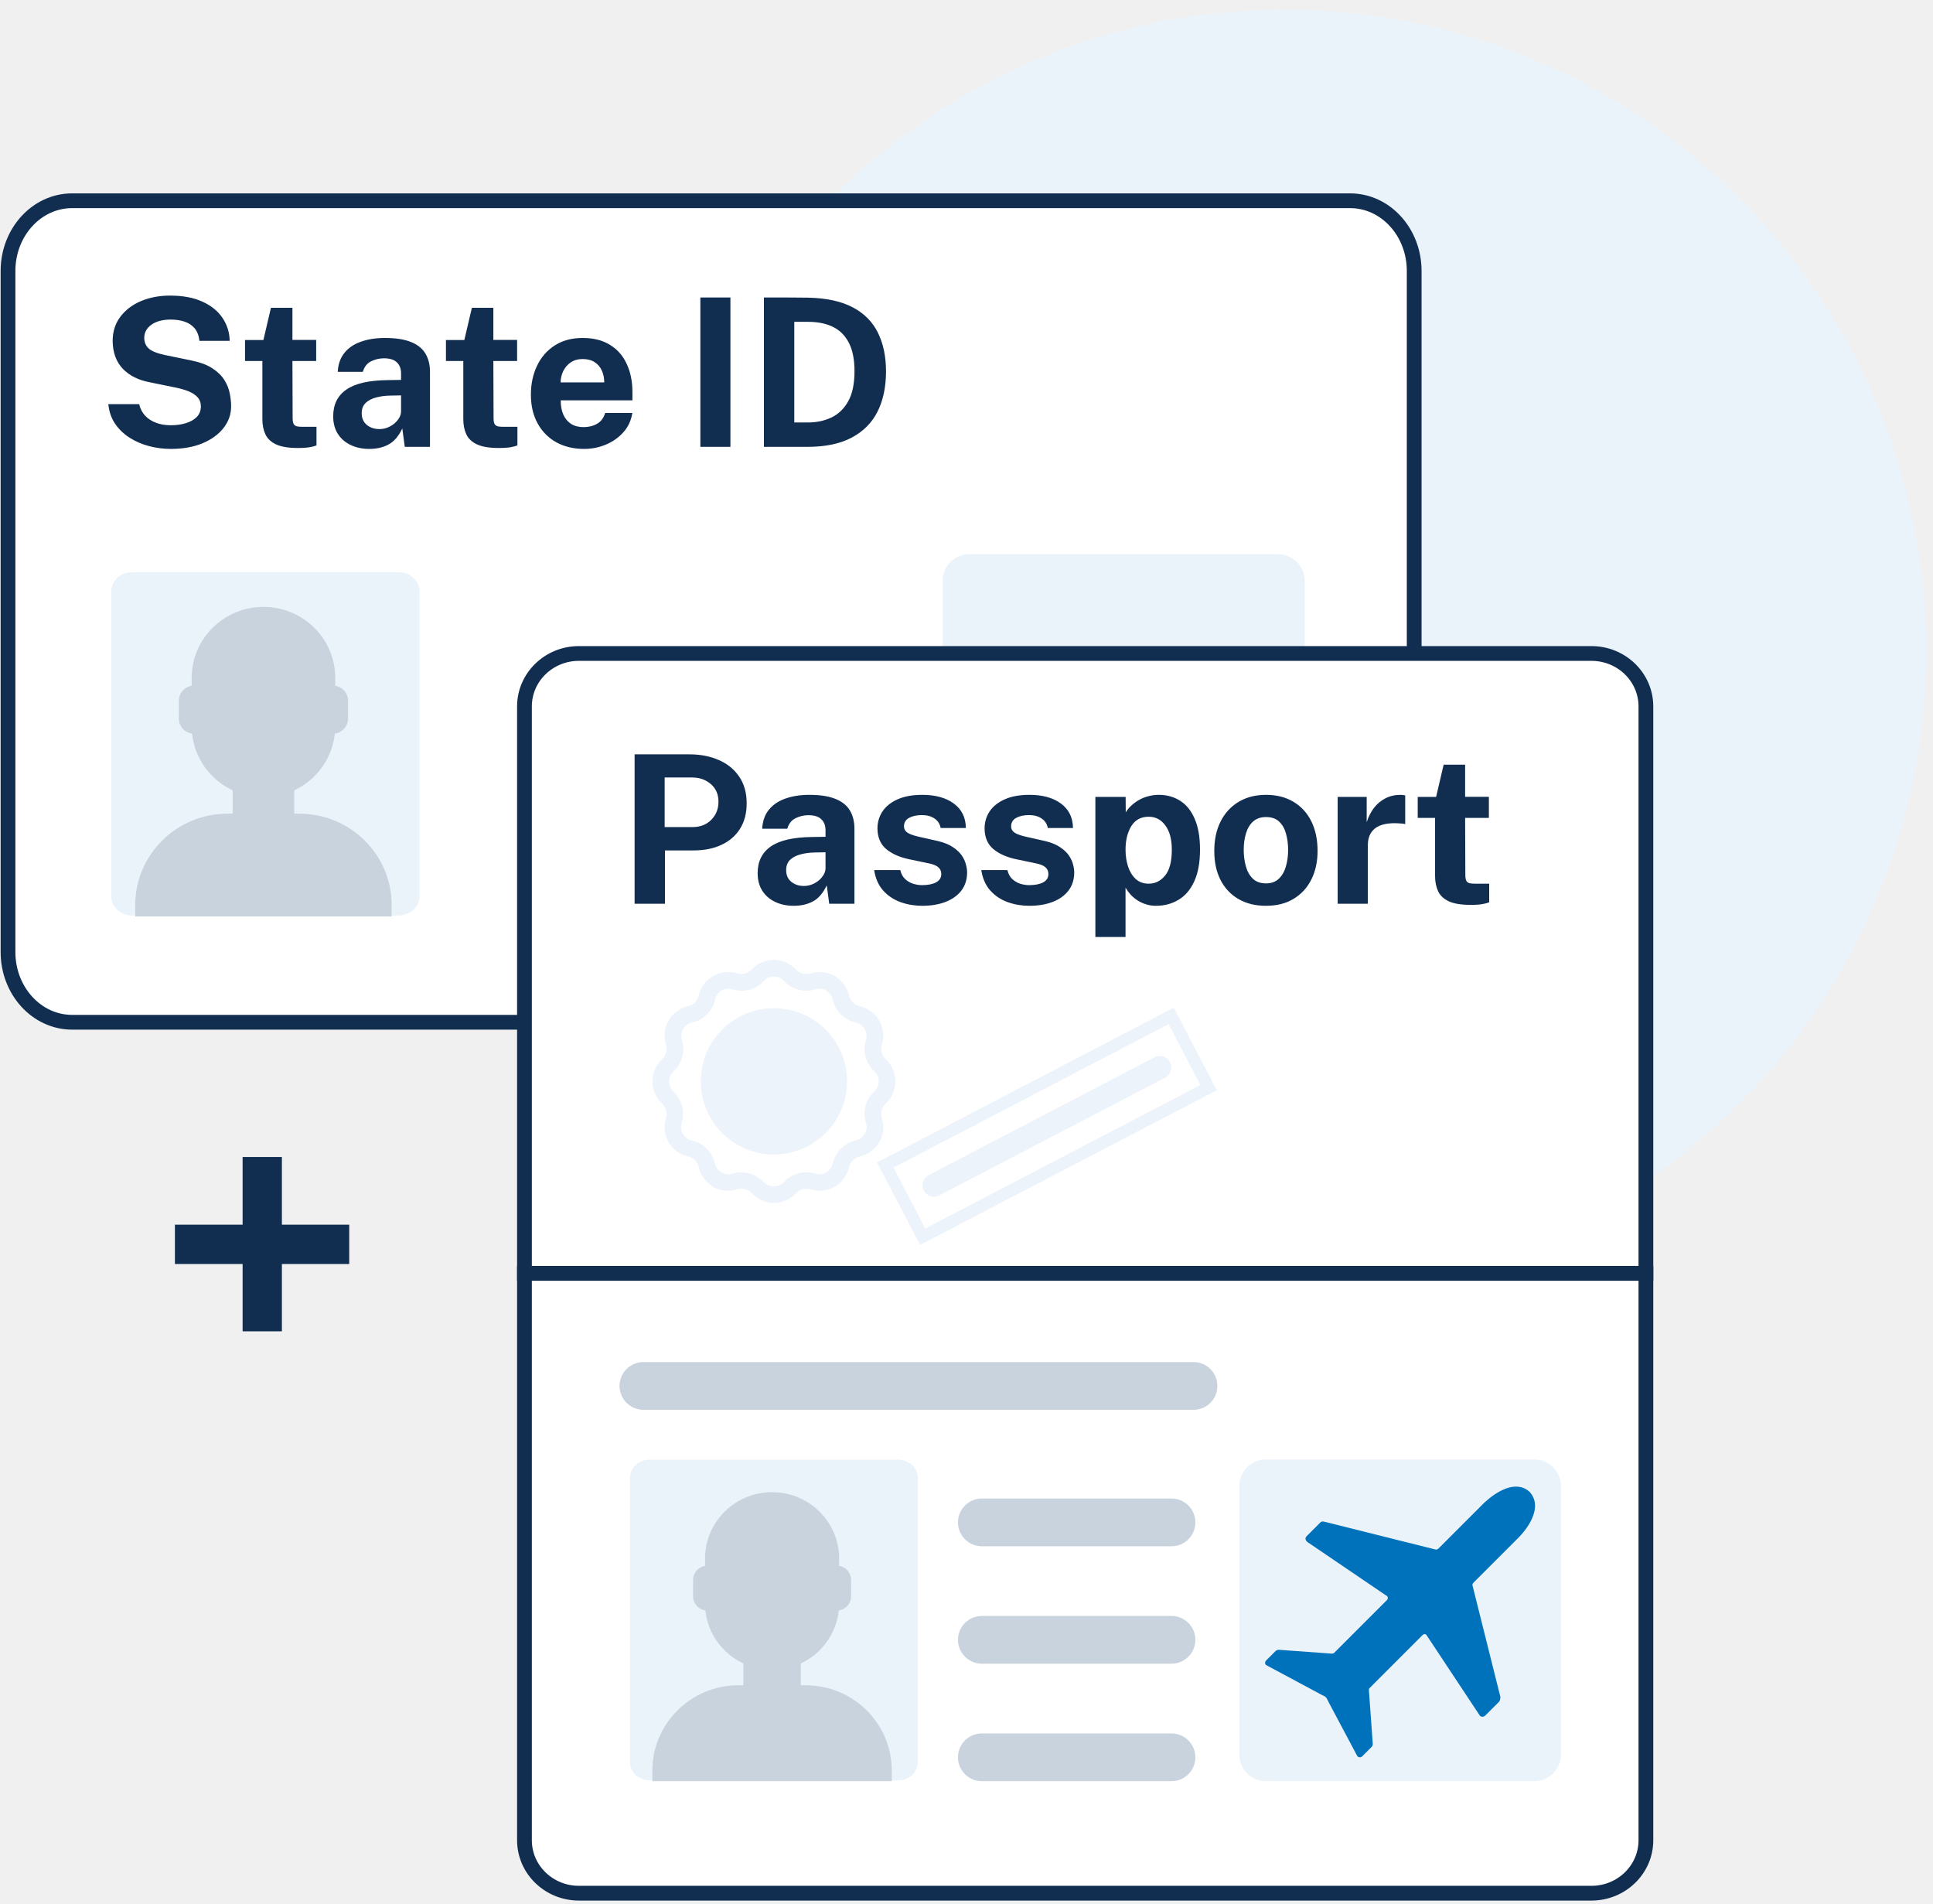
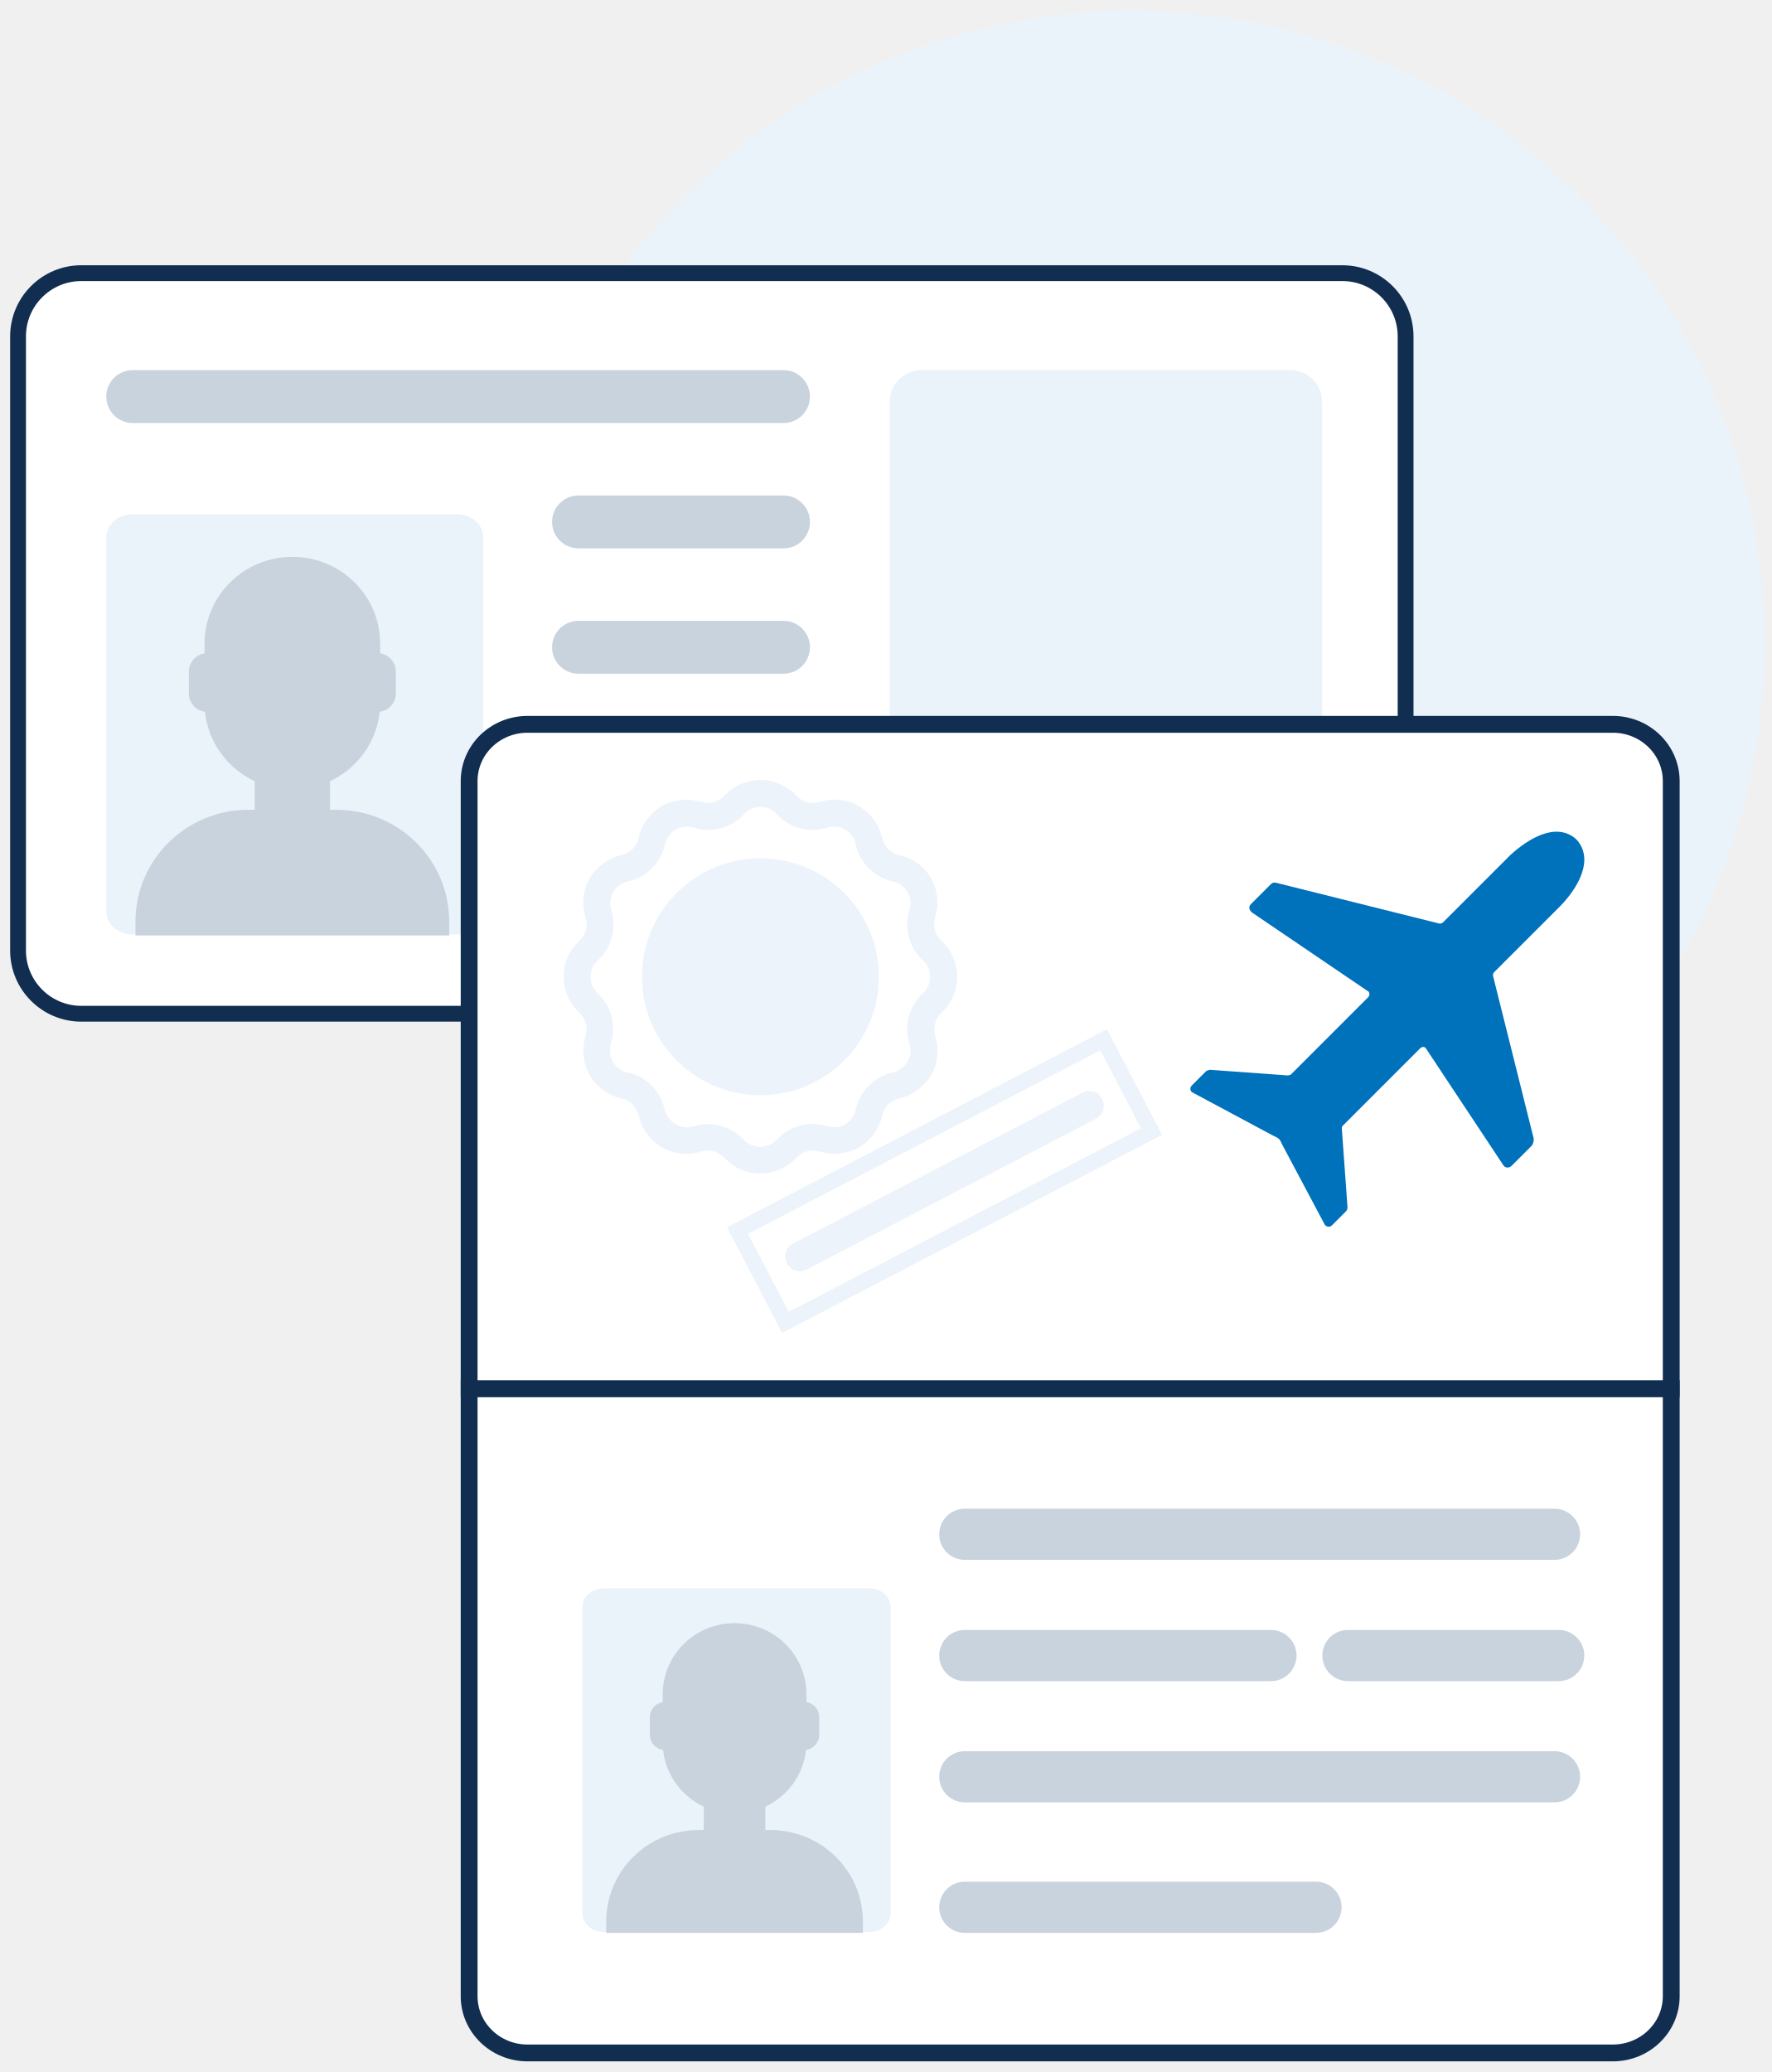
- <svg xmlns="http://www.w3.org/2000/svg" width="131" height="129" viewBox="0 0 131 129" fill="none">
-   <circle cx="87.09" cy="44.101" r="43.453" fill="#EBF3FA" />
-   <path fill-rule="evenodd" clip-rule="evenodd" d="M91.495 69.265H4.888C2.489 69.265 0.543 67.135 0.543 64.51V18.357C0.543 15.731 2.489 13.602 4.888 13.602H91.495C93.895 13.602 95.84 15.731 95.84 18.357V64.51C95.84 67.135 93.895 69.265 91.495 69.265" fill="white" />
-   <path fill-rule="evenodd" clip-rule="evenodd" d="M91.495 69.265H4.888C2.489 69.265 0.543 67.135 0.543 64.51V18.357C0.543 15.731 2.489 13.602 4.888 13.602H91.495C93.895 13.602 95.84 15.731 95.84 18.357V64.51C95.84 67.135 93.895 69.265 91.495 69.265Z" stroke="#112E51" />
-   <path d="M63.883 39.35C63.883 38.358 64.686 37.555 65.678 37.555H86.625C87.617 37.555 88.42 38.358 88.42 39.35V60.297C88.42 61.288 87.617 62.092 86.625 62.092H65.678C64.686 62.092 63.883 61.288 63.883 60.297V39.35Z" fill="#EBF3FA" />
-   <path fill-rule="evenodd" clip-rule="evenodd" d="M26.988 62.036H8.983C8.188 62.036 7.543 61.457 7.543 60.743V40.055C7.543 39.341 8.188 38.762 8.983 38.762H26.988C27.784 38.762 28.429 39.341 28.429 40.055V60.743C28.429 61.457 27.784 62.036 26.988 62.036Z" fill="#EBF3FA" />
-   <mask id="mask0_276_11096" style="mask-type:luminance" maskUnits="userSpaceOnUse" x="9" y="41" width="18" height="22">
-     <path fill-rule="evenodd" clip-rule="evenodd" d="M12.988 45.935V46.466C12.495 46.547 12.119 46.971 12.119 47.483V47.483V48.686C12.119 49.207 12.508 49.636 13.014 49.707V49.707C13.194 51.41 14.27 52.849 15.768 53.552V53.552V55.133H15.421C11.965 55.133 9.164 57.904 9.164 61.323V61.323V62.096H26.543V61.323C26.543 57.904 23.742 55.133 20.287 55.133V55.133H19.939V53.552C21.437 52.849 22.514 51.41 22.693 49.707V49.707C23.199 49.636 23.588 49.207 23.588 48.686V48.686V47.483C23.588 46.971 23.213 46.547 22.72 46.466V46.466V45.935C22.72 43.277 20.541 41.121 17.854 41.121V41.121C15.166 41.121 12.988 43.277 12.988 45.935V45.935Z" fill="white" />
+ <svg xmlns="http://www.w3.org/2000/svg" width="112" height="131" viewBox="0 0 112 131" fill="none">
+   <circle cx="71.57" cy="40.681" r="40" fill="#EBF3FA" />
+   <path fill-rule="evenodd" clip-rule="evenodd" d="M84.866 64.093H5.141C2.932 64.093 1.141 62.301 1.141 60.093V21.27C1.141 19.061 2.932 17.27 5.141 17.27H84.866C87.075 17.27 88.866 19.061 88.866 21.27V60.093C88.866 62.301 87.075 64.093 84.866 64.093Z" fill="white" />
+   <path fill-rule="evenodd" clip-rule="evenodd" d="M84.866 64.093H5.141C2.932 64.093 1.141 62.301 1.141 60.093V21.27C1.141 19.061 2.932 17.27 5.141 17.27H84.866C87.075 17.27 88.866 19.061 88.866 21.27V60.093C88.866 62.301 87.075 64.093 84.866 64.093Z" stroke="#112E51" />
+   <path fill-rule="evenodd" clip-rule="evenodd" d="M28.912 59.077H8.363C7.455 59.077 6.719 58.415 6.719 57.601V33.989C6.719 33.175 7.455 32.514 8.363 32.514H28.912C29.819 32.514 30.556 33.175 30.556 33.989V57.601C30.556 58.415 29.819 59.077 28.912 59.077Z" fill="#EBF3FA" />
+   <mask id="mask0_628_24298" style="mask-type:luminance" maskUnits="userSpaceOnUse" x="8" y="35" width="21" height="25">
+     <path fill-rule="evenodd" clip-rule="evenodd" d="M12.93 40.7V41.306C12.368 41.399 11.939 41.883 11.939 42.466V43.84C11.939 44.434 12.383 44.924 12.96 45.005C13.165 46.949 14.394 48.591 16.104 49.393V51.197H15.707C11.763 51.197 8.566 54.36 8.566 58.262V59.144H28.401V58.262C28.401 54.36 25.204 51.197 21.261 51.197H20.864V49.393C22.573 48.591 23.802 46.949 24.007 45.005C24.585 44.924 25.029 44.434 25.029 43.84V42.466C25.029 41.883 24.6 41.399 24.037 41.306V40.7C24.037 37.666 21.551 35.206 18.484 35.206C15.417 35.206 12.93 37.666 12.93 40.7Z" fill="white" />
  </mask>
-   <g mask="url(#mask0_276_11096)">
-     <path fill-rule="evenodd" clip-rule="evenodd" d="M2.781 65.696H32.924V37.52H2.781V65.696Z" fill="#C8D3DD" />
+   <g mask="url(#mask0_628_24298)">
+     <path fill-rule="evenodd" clip-rule="evenodd" d="M1.281 63.254H35.683V31.097H1.281V63.254Z" fill="#C8D3DD" />
  </g>
-   <rect x="35.643" y="45.18" width="21.063" height="3.201" rx="1.6" fill="#C8D3DD" />
-   <rect x="35.643" y="51.957" width="15.892" height="3.201" rx="1.6" fill="#C8D3DD" />
-   <rect x="35.643" y="58.738" width="15.892" height="3.201" rx="1.6" fill="#C8D3DD" />
-   <path d="M11.576 30.417C11.076 30.417 10.586 30.354 10.106 30.228C9.625 30.102 9.186 29.913 8.79 29.661C8.393 29.409 8.064 29.094 7.803 28.716C7.546 28.338 7.392 27.895 7.341 27.386H9.434C9.504 27.694 9.637 27.953 9.833 28.163C10.029 28.373 10.276 28.534 10.575 28.646C10.873 28.758 11.205 28.814 11.569 28.814C11.942 28.814 12.283 28.768 12.591 28.674C12.899 28.581 13.146 28.441 13.333 28.254C13.519 28.063 13.613 27.825 13.613 27.54C13.613 27.284 13.536 27.074 13.382 26.91C13.232 26.747 13.029 26.614 12.773 26.511C12.516 26.409 12.224 26.325 11.898 26.259L10.148 25.902C9.382 25.758 8.776 25.454 8.328 24.992C7.88 24.526 7.649 23.905 7.635 23.13C7.63 22.496 7.798 21.947 8.139 21.485C8.484 21.019 8.951 20.659 9.539 20.407C10.131 20.155 10.794 20.029 11.527 20.029C12.399 20.029 13.132 20.167 13.725 20.442C14.322 20.713 14.775 21.082 15.083 21.548C15.395 22.01 15.556 22.526 15.566 23.095H13.515C13.477 22.741 13.37 22.458 13.193 22.248C13.015 22.038 12.787 21.887 12.507 21.793C12.231 21.7 11.916 21.653 11.562 21.653C11.291 21.653 11.044 21.684 10.82 21.744C10.6 21.805 10.414 21.891 10.26 22.003C10.106 22.111 9.987 22.239 9.903 22.388C9.819 22.538 9.777 22.706 9.777 22.892C9.777 23.186 9.875 23.424 10.071 23.606C10.267 23.788 10.633 23.938 11.17 24.054L12.906 24.411C13.526 24.533 14.019 24.712 14.383 24.95C14.751 25.188 15.027 25.457 15.209 25.755C15.395 26.054 15.517 26.36 15.573 26.672C15.633 26.98 15.664 27.265 15.664 27.526C15.664 28.072 15.491 28.565 15.146 29.003C14.805 29.437 14.329 29.783 13.718 30.039C13.106 30.291 12.392 30.417 11.576 30.417ZM21.428 24.46H19.818L19.832 28.317C19.832 28.495 19.853 28.628 19.895 28.716C19.941 28.8 20.011 28.856 20.105 28.884C20.203 28.908 20.326 28.919 20.476 28.919H21.449V30.179C21.355 30.221 21.208 30.261 21.008 30.298C20.812 30.336 20.536 30.354 20.182 30.354C19.547 30.354 19.055 30.273 18.705 30.109C18.359 29.946 18.119 29.717 17.984 29.423C17.848 29.129 17.781 28.789 17.781 28.401V24.46H16.605V23.039H17.851L18.362 20.855H19.818V23.032H21.428V24.46ZM25.024 30.417C24.562 30.417 24.146 30.331 23.778 30.158C23.409 29.986 23.117 29.736 22.903 29.409C22.688 29.078 22.581 28.677 22.581 28.205C22.581 27.412 22.877 26.81 23.47 26.399C24.062 25.984 24.998 25.769 26.277 25.755L27.18 25.741V25.307C27.18 24.976 27.082 24.722 26.886 24.544C26.695 24.362 26.396 24.274 25.99 24.278C25.691 24.283 25.407 24.353 25.136 24.488C24.87 24.624 24.688 24.859 24.59 25.195H22.889C22.917 24.673 23.069 24.243 23.344 23.907C23.619 23.567 23.992 23.315 24.464 23.151C24.94 22.983 25.479 22.899 26.081 22.899C26.823 22.899 27.418 22.993 27.866 23.179C28.314 23.361 28.638 23.625 28.839 23.97C29.04 24.311 29.14 24.717 29.14 25.188V30.277H27.432L27.264 29.031C27.017 29.554 26.706 29.916 26.333 30.116C25.964 30.317 25.528 30.417 25.024 30.417ZM25.71 29.073C25.896 29.073 26.076 29.041 26.249 28.975C26.426 28.905 26.582 28.814 26.718 28.702C26.858 28.586 26.97 28.455 27.054 28.31C27.138 28.166 27.18 28.016 27.18 27.862V26.791L26.445 26.805C26.104 26.81 25.787 26.852 25.493 26.931C25.199 27.006 24.961 27.13 24.779 27.302C24.602 27.475 24.513 27.708 24.513 28.002C24.513 28.338 24.63 28.602 24.863 28.793C25.096 28.98 25.378 29.073 25.71 29.073ZM35.045 24.46H33.435L33.449 28.317C33.449 28.495 33.47 28.628 33.512 28.716C33.558 28.8 33.628 28.856 33.722 28.884C33.82 28.908 33.943 28.919 34.093 28.919H35.066V30.179C34.972 30.221 34.825 30.261 34.625 30.298C34.429 30.336 34.153 30.354 33.799 30.354C33.164 30.354 32.672 30.273 32.322 30.109C31.976 29.946 31.736 29.717 31.601 29.423C31.465 29.129 31.398 28.789 31.398 28.401V24.46H30.222V23.039H31.468L31.979 20.855H33.435V23.032H35.045V24.46ZM38.002 27.127C37.998 27.496 38.056 27.818 38.177 28.093C38.299 28.364 38.474 28.574 38.702 28.723C38.936 28.868 39.216 28.94 39.542 28.94C39.892 28.94 40.198 28.866 40.459 28.716C40.725 28.567 40.91 28.322 41.012 27.981H42.853C42.774 28.495 42.569 28.933 42.237 29.297C41.911 29.661 41.514 29.939 41.047 30.13C40.581 30.322 40.095 30.417 39.591 30.417C38.877 30.417 38.247 30.268 37.701 29.969C37.16 29.666 36.738 29.239 36.434 28.688C36.131 28.138 35.979 27.489 35.979 26.742C35.979 26.019 36.117 25.368 36.392 24.789C36.668 24.206 37.067 23.746 37.589 23.41C38.117 23.07 38.749 22.899 39.486 22.899C40.224 22.899 40.842 23.056 41.341 23.368C41.845 23.676 42.223 24.108 42.475 24.663C42.732 25.214 42.86 25.851 42.86 26.574V27.127H38.002ZM37.995 25.909H40.949C40.949 25.62 40.896 25.354 40.788 25.111C40.681 24.869 40.518 24.677 40.298 24.537C40.084 24.397 39.813 24.327 39.486 24.327C39.169 24.327 38.898 24.404 38.674 24.558C38.455 24.708 38.287 24.904 38.17 25.146C38.054 25.389 37.995 25.643 37.995 25.909ZM47.464 20.155H49.501V30.277H47.464V20.155ZM51.771 20.155C51.822 20.155 51.964 20.155 52.198 20.155C52.436 20.155 52.713 20.155 53.031 20.155C53.353 20.155 53.672 20.158 53.99 20.162C54.312 20.162 54.58 20.165 54.795 20.169C56.022 20.197 57.023 20.417 57.798 20.827C58.572 21.238 59.139 21.812 59.499 22.549C59.863 23.287 60.045 24.159 60.045 25.167C60.045 26.217 59.853 27.125 59.471 27.89C59.088 28.651 58.502 29.239 57.714 29.654C56.93 30.07 55.933 30.277 54.725 30.277H51.771V20.155ZM53.829 21.807V28.625H54.767C55.345 28.625 55.87 28.513 56.342 28.289C56.818 28.065 57.198 27.699 57.483 27.19C57.767 26.682 57.91 26.003 57.91 25.153C57.91 24.365 57.784 23.725 57.532 23.235C57.28 22.741 56.92 22.379 56.454 22.15C55.987 21.922 55.434 21.807 54.795 21.807H53.829Z" fill="#112E51" />
-   <path fill-rule="evenodd" clip-rule="evenodd" d="M107.85 128.277H39.299C37.26 128.277 35.607 126.671 35.607 124.689V89.865C35.607 87.884 35.607 86.277 35.607 86.277H111.542C111.542 86.277 111.542 87.884 111.542 89.865V124.689C111.542 126.671 109.889 128.277 107.85 128.277Z" fill="white" />
-   <path fill-rule="evenodd" clip-rule="evenodd" d="M107.851 128.277H39.235C37.196 128.277 35.543 126.671 35.543 124.689V89.865C35.543 87.884 35.543 86.277 35.543 86.277L111.543 86.277C111.543 86.277 111.543 87.884 111.543 89.865V107.277V124.689C111.543 126.671 109.89 128.277 107.851 128.277Z" stroke="#112E51" />
-   <rect x="64.922" y="101.535" width="16.089" height="3.234" rx="1.617" fill="#C8D3DD" />
-   <rect x="41.986" y="92.289" width="40.518" height="3.234" rx="1.617" fill="#C8D3DD" />
-   <rect x="64.922" y="117.453" width="16.089" height="3.234" rx="1.617" fill="#C8D3DD" />
-   <rect x="64.922" y="109.492" width="16.089" height="3.234" rx="1.617" fill="#C8D3DD" />
-   <path fill-rule="evenodd" clip-rule="evenodd" d="M111.401 86.277H35.543C35.543 86.277 35.543 84.671 35.543 82.689V47.865C35.543 45.884 37.196 44.277 39.234 44.277H107.71C109.748 44.277 111.401 45.884 111.401 47.865V82.689C111.401 84.671 111.401 86.277 111.401 86.277Z" fill="white" />
-   <path fill-rule="evenodd" clip-rule="evenodd" d="M111.543 86.277H35.543C35.543 86.277 35.543 84.671 35.543 82.689V47.865C35.543 45.884 37.196 44.277 39.234 44.277H107.851C109.89 44.277 111.543 45.884 111.543 47.865V82.689C111.543 84.671 111.543 86.277 111.543 86.277Z" stroke="#112E51" />
-   <path fill-rule="evenodd" clip-rule="evenodd" d="M60.854 120.631H44.044C43.302 120.631 42.699 120.091 42.699 119.424V100.11C42.699 99.443 43.302 98.902 44.044 98.902H60.854C61.596 98.902 62.198 99.443 62.198 100.11V119.424C62.198 120.091 61.596 120.631 60.854 120.631Z" fill="#EBF3FA" />
-   <mask id="mask1_276_11096" style="mask-type:luminance" maskUnits="userSpaceOnUse" x="44" y="101" width="17" height="20">
-     <path fill-rule="evenodd" clip-rule="evenodd" d="M47.781 105.6V106.095C47.321 106.171 46.97 106.567 46.97 107.045V107.045V108.168C46.97 108.654 47.333 109.055 47.805 109.122V109.122C47.973 110.711 48.978 112.055 50.377 112.711V112.711V114.187H50.052C46.826 114.187 44.211 116.774 44.211 119.966V119.966V120.687H60.436V119.966C60.436 116.774 57.821 114.187 54.595 114.187V114.187H54.27V112.711C55.669 112.055 56.674 110.711 56.842 109.122V109.122C57.314 109.055 57.677 108.654 57.677 108.168V108.168V107.045C57.677 106.567 57.327 106.171 56.867 106.095V106.095V105.6C56.867 103.118 54.833 101.105 52.324 101.105V101.105C49.815 101.105 47.781 103.118 47.781 105.6V105.6Z" fill="white" />
+   <path d="M56.248 25.401C56.248 24.297 57.144 23.401 58.248 23.401H81.586C82.691 23.401 83.586 24.297 83.586 25.401V48.739C83.586 49.844 82.691 50.739 81.586 50.739H58.248C57.144 50.739 56.248 49.844 56.248 48.739V25.401Z" fill="#EBF3FA" />
+   <rect x="6.719" y="23.401" width="44.487" height="3.344" rx="1.672" fill="#C8D3DD" />
+   <rect x="34.904" y="31.326" width="16.303" height="3.344" rx="1.672" fill="#C8D3DD" />
+   <rect x="34.904" y="39.251" width="16.303" height="3.344" rx="1.672" fill="#C8D3DD" />
+   <rect x="34.904" y="47.176" width="16.303" height="3.344" rx="1.672" fill="#C8D3DD" />
+   <rect x="34.904" y="55.705" width="12.3" height="3.344" rx="1.672" fill="#C8D3DD" />
+   <rect x="52.674" y="55.705" width="29.972" height="3.344" rx="1.672" fill="#C8D3DD" />
+   <path fill-rule="evenodd" clip-rule="evenodd" d="M101.967 129.795H33.416C31.378 129.795 29.725 128.188 29.725 126.207V91.383C29.725 89.401 29.725 87.795 29.725 87.795H105.659C105.659 87.795 105.659 89.401 105.659 91.383V126.207C105.659 128.188 104.006 129.795 101.967 129.795Z" fill="white" />
+   <path fill-rule="evenodd" clip-rule="evenodd" d="M101.968 129.795H33.352C31.313 129.795 29.66 128.188 29.66 126.207V91.383C29.66 89.401 29.66 87.795 29.66 87.795L105.66 87.795C105.66 87.795 105.66 89.401 105.66 91.383V108.795V126.207C105.66 128.188 104.007 129.795 101.968 129.795Z" stroke="#112E51" stroke-width="1.064" />
+   <rect x="59.381" y="103.053" width="22.59" height="3.234" rx="1.617" fill="#C8D3DD" />
+   <rect x="83.603" y="103.053" width="16.561" height="3.234" rx="1.617" fill="#C8D3DD" />
+   <rect x="59.381" y="110.718" width="40.518" height="3.234" rx="1.617" fill="#C8D3DD" />
+   <rect x="59.381" y="95.387" width="40.518" height="3.234" rx="1.617" fill="#C8D3DD" />
+   <rect x="59.381" y="118.969" width="25.439" height="3.234" rx="1.617" fill="#C8D3DD" />
+   <path fill-rule="evenodd" clip-rule="evenodd" d="M105.518 87.795H29.66C29.66 87.795 29.66 86.188 29.66 84.207V49.383C29.66 47.401 31.313 45.795 33.352 45.795H101.827C103.866 45.795 105.518 47.401 105.518 49.383V84.207C105.518 86.188 105.518 87.795 105.518 87.795Z" fill="white" />
+   <path fill-rule="evenodd" clip-rule="evenodd" d="M105.66 87.795H29.66C29.66 87.795 29.66 86.188 29.66 84.207V49.383C29.66 47.401 31.313 45.795 33.352 45.795H101.969C104.007 45.795 105.66 47.401 105.66 49.383V84.207C105.66 86.188 105.66 87.795 105.66 87.795Z" stroke="#112E51" stroke-width="1.064" />
+   <path fill-rule="evenodd" clip-rule="evenodd" d="M54.971 122.148H38.161C37.419 122.148 36.816 121.607 36.816 120.941V101.626C36.816 100.96 37.419 100.419 38.161 100.419H54.971C55.713 100.419 56.316 100.96 56.316 101.626V120.941C56.316 121.607 55.713 122.148 54.971 122.148Z" fill="#EBF3FA" />
+   <mask id="mask1_628_24298" style="mask-type:luminance" maskUnits="userSpaceOnUse" x="38" y="102" width="17" height="21">
+     <path fill-rule="evenodd" clip-rule="evenodd" d="M41.898 107.115V107.611C41.438 107.687 41.087 108.083 41.087 108.56V109.684C41.087 110.17 41.45 110.571 41.922 110.637C42.09 112.227 43.095 113.57 44.494 114.226V115.702H44.169C40.943 115.702 38.328 118.29 38.328 121.481V122.203H54.553V121.481C54.553 118.29 51.938 115.702 48.712 115.702H48.388V114.226C49.786 113.57 50.791 112.227 50.959 110.637C51.431 110.571 51.795 110.17 51.795 109.684V108.56C51.795 108.083 51.444 107.687 50.984 107.611V107.115C50.984 104.634 48.95 102.621 46.441 102.621C43.932 102.621 41.898 104.634 41.898 107.115Z" fill="white" />
  </mask>
-   <g mask="url(#mask1_276_11096)">
-     <path fill-rule="evenodd" clip-rule="evenodd" d="M38.252 124.048H66.393V97.742H38.252V124.048Z" fill="#C8D3DD" />
+   <g mask="url(#mask1_628_24298)">
+     <path fill-rule="evenodd" clip-rule="evenodd" d="M32.369 125.565H60.51V99.26H32.369V125.565Z" fill="#C8D3DD" />
  </g>
-   <path fill-rule="evenodd" clip-rule="evenodd" d="M78.964 73.017L63.653 80.999C63.273 81.197 62.803 81.05 62.605 80.669C62.407 80.289 62.555 79.82 62.935 79.621L78.246 71.639C78.627 71.441 79.095 71.589 79.294 71.969C79.492 72.35 79.345 72.819 78.964 73.017Z" fill="#EDF3FB" />
-   <rect x="59.995" y="78.937" width="21.851" height="5.48" transform="rotate(-27.5341 59.9953 78.9372)" stroke="#EDF3FB" stroke-width="0.827" />
-   <path d="M60.679 73.27C60.679 72.698 60.436 72.144 60.02 71.763C59.76 71.52 59.656 71.139 59.76 70.792C59.934 70.238 59.864 69.648 59.587 69.146C59.292 68.643 58.807 68.297 58.253 68.175C57.906 68.106 57.629 67.829 57.542 67.465C57.421 66.91 57.057 66.425 56.572 66.131C56.069 65.836 55.48 65.784 54.926 65.957C54.579 66.061 54.198 65.957 53.955 65.698C53.574 65.282 53.02 65.039 52.448 65.039C51.876 65.039 51.321 65.282 50.94 65.698C50.698 65.957 50.316 66.061 49.97 65.957C49.415 65.784 48.826 65.853 48.324 66.131C47.821 66.425 47.474 66.91 47.353 67.465C47.284 67.812 47.007 68.089 46.643 68.175C46.088 68.297 45.603 68.661 45.309 69.146C45.014 69.648 44.962 70.238 45.135 70.792C45.239 71.139 45.135 71.52 44.875 71.763C44.459 72.144 44.217 72.698 44.217 73.27C44.217 73.842 44.459 74.396 44.875 74.778C45.135 75.02 45.239 75.401 45.135 75.748C44.962 76.302 45.031 76.892 45.309 77.394C45.603 77.897 46.088 78.243 46.643 78.365C46.989 78.434 47.267 78.711 47.353 79.075C47.474 79.629 47.838 80.115 48.324 80.409C48.826 80.704 49.415 80.756 49.97 80.583C50.316 80.479 50.698 80.583 50.94 80.843C51.321 81.258 51.876 81.501 52.448 81.501C53.02 81.501 53.574 81.258 53.955 80.843C54.198 80.583 54.579 80.479 54.926 80.583C55.48 80.756 56.069 80.686 56.572 80.409C57.074 80.115 57.421 79.629 57.542 79.075C57.612 78.728 57.889 78.451 58.253 78.365C58.807 78.243 59.292 77.879 59.587 77.394C59.882 76.892 59.934 76.302 59.76 75.748C59.656 75.401 59.76 75.02 60.02 74.778C60.436 74.396 60.679 73.842 60.679 73.27ZM59.258 73.946C58.669 74.483 58.443 75.315 58.686 76.077C58.773 76.32 58.738 76.597 58.599 76.822C58.461 77.048 58.253 77.204 57.993 77.273C57.213 77.446 56.607 78.053 56.433 78.832C56.381 79.092 56.225 79.3 56 79.439C55.775 79.578 55.515 79.595 55.255 79.525C54.492 79.283 53.661 79.508 53.124 80.097C52.777 80.479 52.118 80.479 51.755 80.097C51.356 79.664 50.802 79.439 50.247 79.439C50.039 79.439 49.831 79.474 49.641 79.525C49.381 79.612 49.121 79.578 48.895 79.439C48.67 79.3 48.514 79.092 48.445 78.832C48.272 78.053 47.665 77.446 46.885 77.273C46.625 77.221 46.417 77.065 46.279 76.822C46.14 76.597 46.123 76.337 46.192 76.077C46.435 75.315 46.21 74.483 45.62 73.946C45.447 73.772 45.343 73.53 45.343 73.27C45.343 73.01 45.447 72.767 45.638 72.594C46.227 72.057 46.452 71.225 46.21 70.463C46.123 70.22 46.158 69.943 46.296 69.718C46.435 69.492 46.643 69.337 46.903 69.284C47.682 69.111 48.289 68.505 48.462 67.725C48.514 67.465 48.67 67.257 48.895 67.118C49.121 66.98 49.381 66.963 49.641 67.032C50.403 67.274 51.235 67.049 51.772 66.46C51.945 66.269 52.188 66.165 52.448 66.165C52.708 66.165 52.95 66.269 53.124 66.46C53.661 67.049 54.492 67.274 55.255 67.032C55.498 66.945 55.775 66.98 56 67.118C56.225 67.257 56.381 67.465 56.433 67.725C56.607 68.505 57.213 69.111 57.993 69.284C58.253 69.337 58.461 69.492 58.599 69.718C58.738 69.943 58.755 70.203 58.686 70.463C58.443 71.225 58.669 72.057 59.258 72.594C59.448 72.767 59.552 73.01 59.552 73.27C59.552 73.53 59.448 73.772 59.258 73.946Z" fill="#EDF3FB" />
-   <path d="M52.448 68.312C49.71 68.312 47.492 70.531 47.492 73.268C47.492 76.006 49.71 78.224 52.448 78.224C55.186 78.224 57.404 76.006 57.404 73.268C57.404 70.531 55.186 68.312 52.448 68.312Z" fill="#EDF3FB" />
-   <path d="M43.007 61.234V51.112H46.731C47.468 51.112 48.129 51.241 48.712 51.497C49.295 51.749 49.755 52.123 50.091 52.617C50.432 53.112 50.602 53.716 50.602 54.43C50.602 55.102 50.453 55.676 50.154 56.152C49.855 56.628 49.435 56.992 48.894 57.244C48.357 57.496 47.725 57.622 46.997 57.622H45.065V61.234H43.007ZM45.044 56.04H46.941C47.454 56.04 47.874 55.877 48.201 55.55C48.528 55.219 48.691 54.811 48.691 54.325C48.691 53.821 48.518 53.422 48.173 53.128C47.828 52.83 47.408 52.68 46.913 52.68H45.044V56.04ZM53.789 61.374C53.328 61.374 52.912 61.288 52.544 61.115C52.175 60.943 51.883 60.693 51.669 60.366C51.454 60.035 51.346 59.634 51.346 59.162C51.346 58.369 51.643 57.767 52.236 57.356C52.828 56.941 53.764 56.726 55.042 56.712L55.946 56.698V56.264C55.946 55.933 55.847 55.679 55.651 55.501C55.46 55.319 55.161 55.231 54.755 55.235C54.457 55.24 54.172 55.31 53.901 55.445C53.636 55.581 53.453 55.816 53.355 56.152H51.654C51.682 55.63 51.834 55.2 52.109 54.864C52.385 54.524 52.758 54.272 53.23 54.108C53.706 53.94 54.245 53.856 54.846 53.856C55.589 53.856 56.184 53.95 56.632 54.136C57.08 54.318 57.404 54.582 57.605 54.927C57.805 55.268 57.906 55.674 57.906 56.145V61.234H56.197L56.029 59.988C55.782 60.511 55.472 60.873 55.099 61.073C54.73 61.274 54.294 61.374 53.789 61.374ZM54.475 60.03C54.662 60.03 54.842 59.998 55.014 59.932C55.192 59.862 55.348 59.771 55.483 59.659C55.623 59.543 55.736 59.412 55.819 59.267C55.904 59.123 55.946 58.973 55.946 58.819V57.748L55.211 57.762C54.87 57.767 54.553 57.809 54.258 57.888C53.965 57.963 53.727 58.087 53.544 58.259C53.367 58.432 53.279 58.665 53.279 58.959C53.279 59.295 53.395 59.559 53.629 59.75C53.862 59.937 54.144 60.03 54.475 60.03ZM62.496 61.374C61.992 61.374 61.507 61.293 61.04 61.129C60.573 60.961 60.179 60.7 59.857 60.345C59.535 59.986 59.33 59.522 59.241 58.952H61.012C61.072 59.209 61.182 59.412 61.341 59.561C61.504 59.711 61.688 59.818 61.894 59.883C62.099 59.944 62.295 59.974 62.482 59.974C62.874 59.974 63.189 59.914 63.427 59.792C63.669 59.666 63.791 59.475 63.791 59.218C63.791 59.022 63.718 58.866 63.574 58.749C63.434 58.633 63.2 58.544 62.874 58.483L61.6 58.217C60.961 58.082 60.447 57.853 60.06 57.531C59.672 57.205 59.474 56.743 59.465 56.145C59.465 55.711 59.579 55.322 59.808 54.976C60.041 54.631 60.384 54.358 60.837 54.157C61.289 53.957 61.845 53.856 62.503 53.856C63.394 53.856 64.106 54.052 64.638 54.444C65.174 54.836 65.448 55.389 65.457 56.103H63.749C63.697 55.823 63.557 55.609 63.329 55.459C63.105 55.305 62.822 55.228 62.482 55.228C62.127 55.228 61.836 55.291 61.607 55.417C61.378 55.543 61.264 55.735 61.264 55.991C61.264 56.183 61.357 56.334 61.544 56.446C61.73 56.554 62.02 56.647 62.412 56.726L63.588 56.992C63.994 57.09 64.323 57.226 64.575 57.398C64.832 57.566 65.03 57.751 65.17 57.951C65.31 58.152 65.406 58.355 65.457 58.56C65.513 58.761 65.541 58.943 65.541 59.106C65.541 59.587 65.412 59.998 65.156 60.338C64.899 60.674 64.542 60.931 64.085 61.108C63.627 61.286 63.098 61.374 62.496 61.374ZM69.756 61.374C69.252 61.374 68.766 61.293 68.3 61.129C67.833 60.961 67.439 60.7 67.117 60.345C66.795 59.986 66.589 59.522 66.501 58.952H68.272C68.332 59.209 68.442 59.412 68.601 59.561C68.764 59.711 68.948 59.818 69.154 59.883C69.359 59.944 69.555 59.974 69.742 59.974C70.134 59.974 70.449 59.914 70.687 59.792C70.929 59.666 71.051 59.475 71.051 59.218C71.051 59.022 70.978 58.866 70.834 58.749C70.694 58.633 70.46 58.544 70.134 58.483L68.86 58.217C68.22 58.082 67.707 57.853 67.32 57.531C66.932 57.205 66.734 56.743 66.725 56.145C66.725 55.711 66.839 55.322 67.068 54.976C67.301 54.631 67.644 54.358 68.097 54.157C68.549 53.957 69.105 53.856 69.763 53.856C70.654 53.856 71.366 54.052 71.898 54.444C72.434 54.836 72.707 55.389 72.717 56.103H71.009C70.957 55.823 70.817 55.609 70.589 55.459C70.365 55.305 70.082 55.228 69.742 55.228C69.387 55.228 69.095 55.291 68.867 55.417C68.638 55.543 68.524 55.735 68.524 55.991C68.524 56.183 68.617 56.334 68.804 56.446C68.99 56.554 69.28 56.647 69.672 56.726L70.848 56.992C71.254 57.09 71.583 57.226 71.835 57.398C72.091 57.566 72.29 57.751 72.43 57.951C72.57 58.152 72.665 58.355 72.717 58.56C72.773 58.761 72.801 58.943 72.801 59.106C72.801 59.587 72.672 59.998 72.416 60.338C72.159 60.674 71.802 60.931 71.345 61.108C70.887 61.286 70.358 61.374 69.756 61.374ZM74.234 63.488V53.996H76.285L76.292 55.039C76.4 54.867 76.53 54.71 76.684 54.57C76.843 54.426 77.018 54.3 77.209 54.192C77.401 54.085 77.608 54.003 77.832 53.947C78.056 53.887 78.292 53.856 78.539 53.856C79.076 53.856 79.554 53.989 79.974 54.255C80.394 54.517 80.723 54.923 80.961 55.473C81.204 56.019 81.325 56.715 81.325 57.559C81.325 58.437 81.195 59.158 80.933 59.722C80.677 60.282 80.322 60.698 79.869 60.968C79.417 61.239 78.906 61.374 78.336 61.374C78.103 61.374 77.884 61.342 77.678 61.276C77.473 61.216 77.282 61.129 77.104 61.017C76.932 60.905 76.775 60.777 76.635 60.632C76.5 60.483 76.381 60.322 76.278 60.149V63.488H74.234ZM77.846 59.876C78.29 59.876 78.661 59.692 78.959 59.323C79.263 58.955 79.414 58.371 79.414 57.573C79.414 56.873 79.27 56.327 78.98 55.935C78.696 55.539 78.318 55.34 77.846 55.34C77.319 55.34 76.925 55.555 76.663 55.984C76.407 56.409 76.278 56.939 76.278 57.573C76.278 57.979 76.334 58.357 76.446 58.707C76.563 59.057 76.736 59.34 76.964 59.554C77.198 59.769 77.492 59.876 77.846 59.876ZM85.792 61.374C85.082 61.374 84.464 61.223 83.937 60.919C83.414 60.616 83.008 60.187 82.719 59.631C82.434 59.076 82.292 58.418 82.292 57.657C82.292 56.897 82.434 56.232 82.719 55.662C83.008 55.093 83.414 54.65 83.937 54.332C84.464 54.015 85.085 53.856 85.799 53.856C86.513 53.856 87.131 54.013 87.654 54.325C88.176 54.633 88.58 55.072 88.865 55.641C89.149 56.211 89.292 56.883 89.292 57.657C89.292 58.385 89.152 59.029 88.872 59.589C88.596 60.145 88.197 60.581 87.675 60.898C87.157 61.216 86.529 61.374 85.792 61.374ZM85.799 59.855C86.158 59.855 86.447 59.75 86.667 59.54C86.886 59.33 87.045 59.055 87.143 58.714C87.245 58.369 87.297 57.993 87.297 57.587C87.297 57.205 87.25 56.843 87.157 56.502C87.068 56.162 86.914 55.886 86.695 55.676C86.475 55.466 86.177 55.361 85.799 55.361C85.439 55.361 85.148 55.462 84.924 55.662C84.704 55.858 84.543 56.127 84.441 56.467C84.338 56.803 84.287 57.177 84.287 57.587C84.287 57.965 84.333 58.329 84.427 58.679C84.52 59.025 84.676 59.307 84.896 59.526C85.115 59.746 85.416 59.855 85.799 59.855ZM90.654 61.234V53.996H92.621V55.711C92.738 55.343 92.901 55.021 93.111 54.745C93.326 54.465 93.585 54.248 93.888 54.094C94.192 53.936 94.535 53.856 94.917 53.856C94.983 53.856 95.043 53.861 95.099 53.87C95.16 53.875 95.204 53.884 95.232 53.898V55.844C95.19 55.826 95.139 55.814 95.078 55.809C95.022 55.805 94.971 55.8 94.924 55.795C94.523 55.763 94.18 55.774 93.895 55.83C93.611 55.886 93.38 55.982 93.202 56.117C93.025 56.253 92.897 56.418 92.817 56.614C92.738 56.81 92.698 57.03 92.698 57.272V61.234H90.654ZM100.902 55.417H99.292L99.306 59.274C99.306 59.452 99.327 59.585 99.369 59.673C99.416 59.757 99.486 59.813 99.579 59.841C99.677 59.865 99.801 59.876 99.95 59.876H100.923V61.136C100.83 61.178 100.683 61.218 100.482 61.255C100.286 61.293 100.011 61.311 99.656 61.311C99.022 61.311 98.529 61.23 98.179 61.066C97.834 60.903 97.594 60.674 97.458 60.38C97.323 60.086 97.255 59.746 97.255 59.358V55.417H96.079V53.996H97.325L97.836 51.812H99.292V53.989H100.902V55.417Z" fill="#112E51" />
-   <path d="M83.988 100.686C83.988 99.694 84.792 98.891 85.783 98.891H103.987C104.979 98.891 105.783 99.694 105.783 100.686V118.89C105.783 119.881 104.979 120.685 103.987 120.685H85.783C84.792 120.685 83.988 119.881 83.988 118.89V100.686Z" fill="#EBF3FA" />
-   <path d="M101.584 115.314L100.659 116.238C100.527 116.37 100.329 116.337 100.263 116.205L96.699 110.825C96.633 110.693 96.501 110.693 96.402 110.792L92.804 114.39C92.771 114.423 92.771 114.489 92.771 114.522L93.035 118.185C93.035 118.218 93.002 118.317 92.969 118.35L92.309 119.011C92.21 119.11 92.045 119.077 91.979 118.978L90.032 115.314L89.9 115.05C89.867 115.017 89.834 114.984 89.801 114.951L89.537 114.819L85.84 112.838C85.708 112.772 85.708 112.607 85.807 112.508L86.467 111.848C86.5 111.815 86.566 111.815 86.632 111.782L90.263 112.046C90.296 112.046 90.395 112.013 90.395 112.013L93.992 108.416C94.091 108.317 94.058 108.152 93.959 108.119L88.612 104.488C88.48 104.389 88.414 104.224 88.546 104.092L89.471 103.168C89.537 103.102 89.603 103.069 89.735 103.102L97.26 104.983C97.326 105.016 97.392 104.983 97.458 104.95L100.461 101.947C100.494 101.914 100.56 101.848 100.593 101.815C101.419 101.056 102.706 100.263 103.63 101.056C103.663 101.089 103.663 101.089 103.663 101.089C103.696 101.122 103.696 101.122 103.696 101.122C104.488 102.046 103.729 103.333 102.937 104.158C102.904 104.191 102.838 104.257 102.805 104.29L99.834 107.261C99.801 107.294 99.768 107.393 99.801 107.459L101.683 114.984C101.683 115.116 101.65 115.248 101.584 115.314Z" fill="#0071BB" />
-   <path d="M23.667 82.981V85.644H11.854V82.981H23.667ZM19.104 90.206H16.442V78.394H19.104V90.206Z" fill="#112E51" />
+   <path fill-rule="evenodd" clip-rule="evenodd" d="M69.289 70.732L50.999 80.267C50.545 80.504 49.984 80.328 49.747 79.874C49.511 79.419 49.687 78.859 50.141 78.622L68.431 69.087C68.886 68.85 69.446 69.026 69.683 69.481C69.92 69.935 69.744 70.495 69.289 70.732Z" fill="#EDF3FB" />
+   <rect x="46.629" y="77.803" width="26.103" height="6.547" transform="rotate(-27.5341 46.6292 77.8034)" stroke="#EDF3FB" stroke-width="0.988" />
+   <path d="M60.513 61.753C60.513 60.889 60.146 60.051 59.518 59.475C59.125 59.109 58.968 58.533 59.125 58.009C59.387 57.171 59.282 56.281 58.863 55.521C58.418 54.762 57.685 54.238 56.847 54.055C56.323 53.95 55.904 53.531 55.773 52.981C55.59 52.143 55.04 51.41 54.307 50.965C53.547 50.52 52.657 50.441 51.819 50.703C51.295 50.86 50.719 50.703 50.353 50.31C49.777 49.682 48.939 49.315 48.075 49.315C47.211 49.315 46.373 49.682 45.797 50.31C45.43 50.703 44.854 50.86 44.33 50.703C43.492 50.441 42.602 50.546 41.843 50.965C41.083 51.41 40.56 52.143 40.376 52.981C40.272 53.505 39.852 53.924 39.303 54.055C38.465 54.238 37.731 54.788 37.286 55.521C36.841 56.281 36.763 57.171 37.025 58.009C37.182 58.533 37.025 59.109 36.632 59.475C36.003 60.051 35.637 60.889 35.637 61.753C35.637 62.618 36.003 63.456 36.632 64.032C37.025 64.398 37.182 64.974 37.025 65.498C36.763 66.336 36.867 67.226 37.286 67.986C37.731 68.745 38.465 69.269 39.303 69.452C39.826 69.557 40.245 69.976 40.376 70.525C40.56 71.363 41.109 72.097 41.843 72.542C42.602 72.987 43.492 73.066 44.33 72.804C44.854 72.647 45.43 72.804 45.797 73.196C46.373 73.825 47.211 74.191 48.075 74.191C48.939 74.191 49.777 73.825 50.353 73.196C50.719 72.804 51.295 72.647 51.819 72.804C52.657 73.066 53.547 72.961 54.307 72.542C55.066 72.097 55.59 71.363 55.773 70.525C55.878 70.002 56.297 69.583 56.847 69.452C57.685 69.269 58.418 68.719 58.863 67.986C59.308 67.226 59.387 66.336 59.125 65.498C58.968 64.974 59.125 64.398 59.518 64.032C60.146 63.456 60.513 62.618 60.513 61.753ZM58.365 62.775C57.475 63.586 57.135 64.843 57.501 65.996C57.632 66.362 57.58 66.781 57.37 67.121C57.161 67.462 56.847 67.698 56.454 67.802C55.276 68.064 54.359 68.981 54.097 70.159C54.019 70.552 53.783 70.866 53.443 71.075C53.102 71.285 52.709 71.311 52.317 71.206C51.165 70.84 49.908 71.18 49.096 72.07C48.572 72.647 47.577 72.647 47.027 72.07C46.425 71.416 45.587 71.075 44.749 71.075C44.435 71.075 44.121 71.128 43.833 71.206C43.44 71.337 43.047 71.285 42.707 71.075C42.366 70.866 42.131 70.552 42.026 70.159C41.764 68.981 40.848 68.064 39.669 67.802C39.276 67.724 38.962 67.488 38.753 67.121C38.543 66.781 38.517 66.388 38.622 65.996C38.988 64.843 38.648 63.586 37.758 62.775C37.496 62.513 37.339 62.146 37.339 61.753C37.339 61.361 37.496 60.994 37.784 60.732C38.674 59.92 39.015 58.664 38.648 57.511C38.517 57.145 38.569 56.726 38.779 56.386C38.988 56.045 39.303 55.809 39.695 55.731C40.874 55.469 41.79 54.553 42.052 53.374C42.131 52.981 42.366 52.667 42.707 52.458C43.047 52.248 43.44 52.222 43.833 52.327C44.985 52.693 46.242 52.353 47.053 51.463C47.315 51.175 47.682 51.017 48.075 51.017C48.468 51.017 48.834 51.175 49.096 51.463C49.908 52.353 51.165 52.693 52.317 52.327C52.683 52.196 53.102 52.248 53.443 52.458C53.783 52.667 54.019 52.981 54.097 53.374C54.359 54.553 55.276 55.469 56.454 55.731C56.847 55.809 57.161 56.045 57.37 56.386C57.58 56.726 57.606 57.119 57.501 57.511C57.135 58.664 57.475 59.92 58.365 60.732C58.654 60.994 58.811 61.361 58.811 61.753C58.811 62.146 58.654 62.513 58.365 62.775Z" fill="#EDF3FB" />
+   <path d="M48.075 54.264C43.938 54.264 40.586 57.615 40.586 61.753C40.586 65.89 43.938 69.242 48.075 69.242C52.212 69.242 55.564 65.89 55.564 61.753C55.564 57.615 52.212 54.264 48.075 54.264Z" fill="#EDF3FB" />
+   <path d="M96.833 72.443L95.575 73.701C95.395 73.881 95.125 73.836 95.036 73.656L90.183 66.332C90.093 66.152 89.913 66.152 89.778 66.287L84.88 71.185C84.835 71.23 84.835 71.32 84.835 71.365L85.195 76.352C85.195 76.397 85.15 76.532 85.105 76.577L84.206 77.476C84.071 77.611 83.847 77.566 83.757 77.431L81.106 72.443L80.926 72.083C80.881 72.038 80.836 71.994 80.791 71.949L80.432 71.769L75.399 69.073C75.219 68.983 75.219 68.758 75.354 68.623L76.253 67.725C76.297 67.68 76.387 67.68 76.477 67.635L81.42 67.994C81.465 67.994 81.6 67.949 81.6 67.949L86.498 63.051C86.633 62.917 86.588 62.692 86.453 62.647L79.173 57.704C78.994 57.569 78.904 57.345 79.084 57.165L80.342 55.907C80.432 55.817 80.522 55.772 80.701 55.817L90.947 58.378C91.036 58.423 91.126 58.378 91.216 58.333L95.305 54.244C95.35 54.199 95.44 54.109 95.485 54.064C96.608 53.031 98.361 51.952 99.619 53.031C99.664 53.076 99.664 53.076 99.664 53.076C99.709 53.121 99.709 53.121 99.709 53.121C100.787 54.379 99.754 56.131 98.675 57.255C98.63 57.3 98.54 57.39 98.496 57.434L94.451 61.479C94.406 61.524 94.362 61.658 94.406 61.748L96.968 71.994C96.968 72.173 96.923 72.353 96.833 72.443Z" fill="#0071BB" />
</svg>
